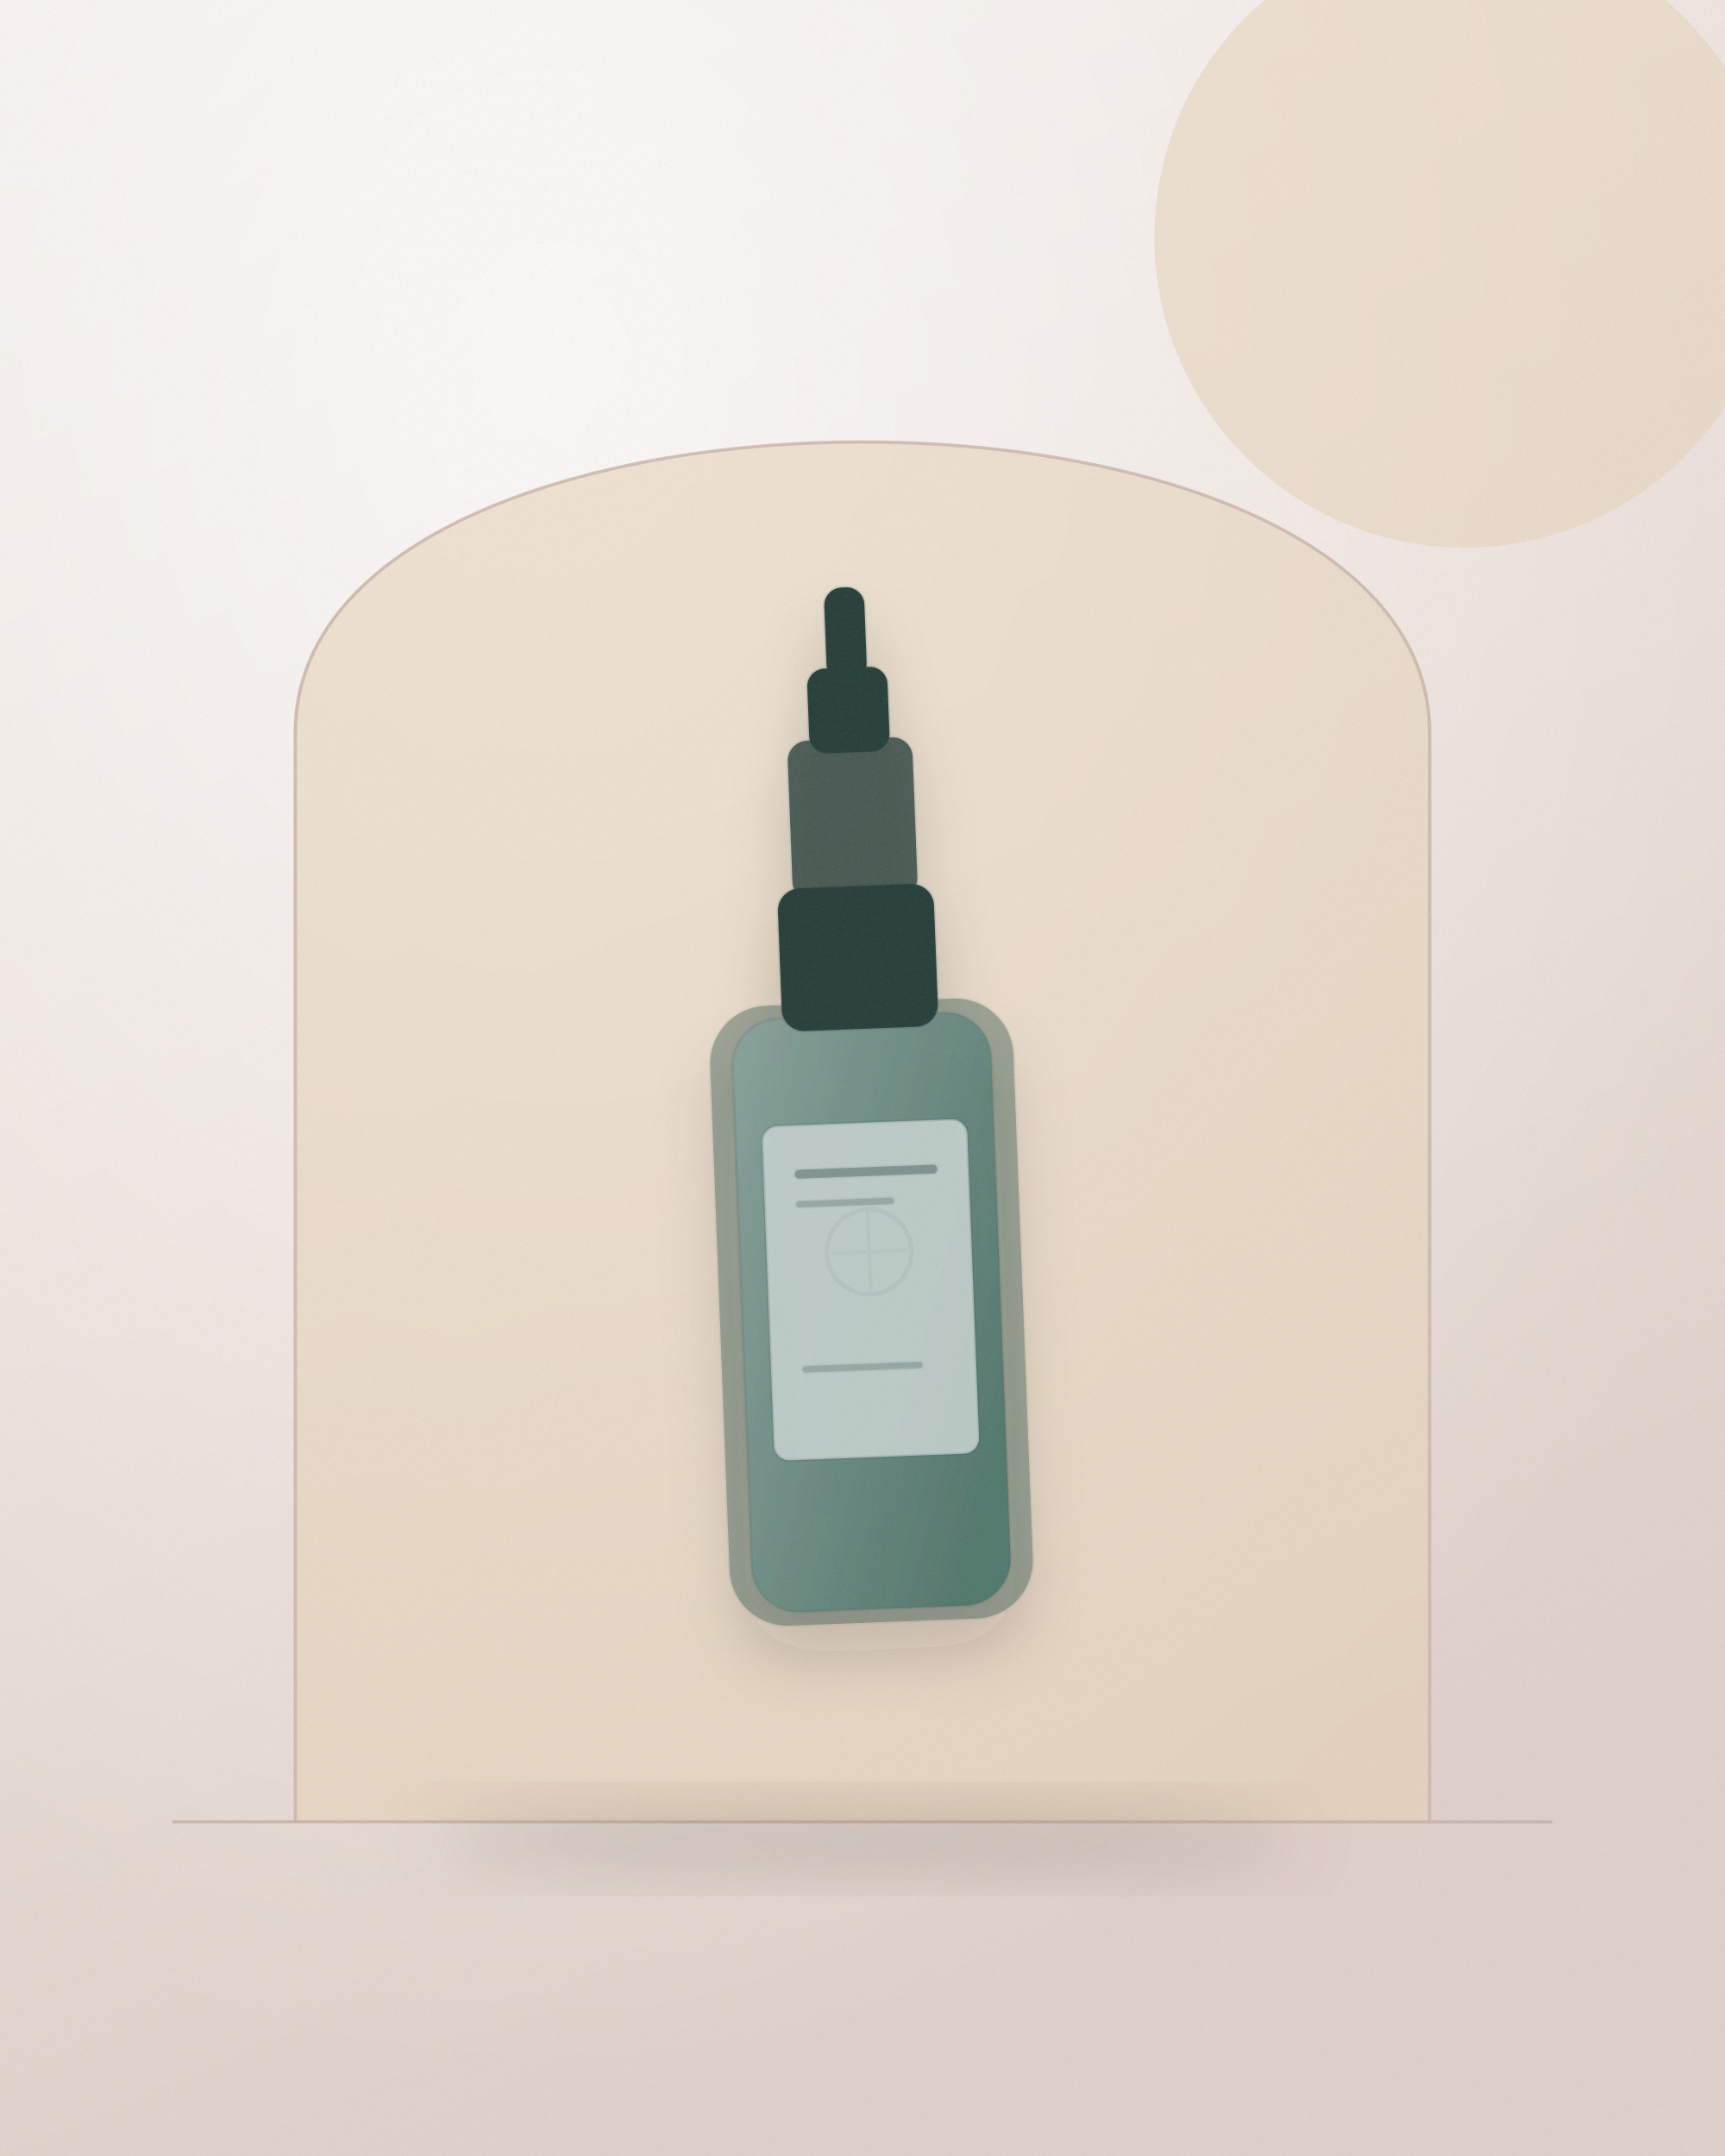
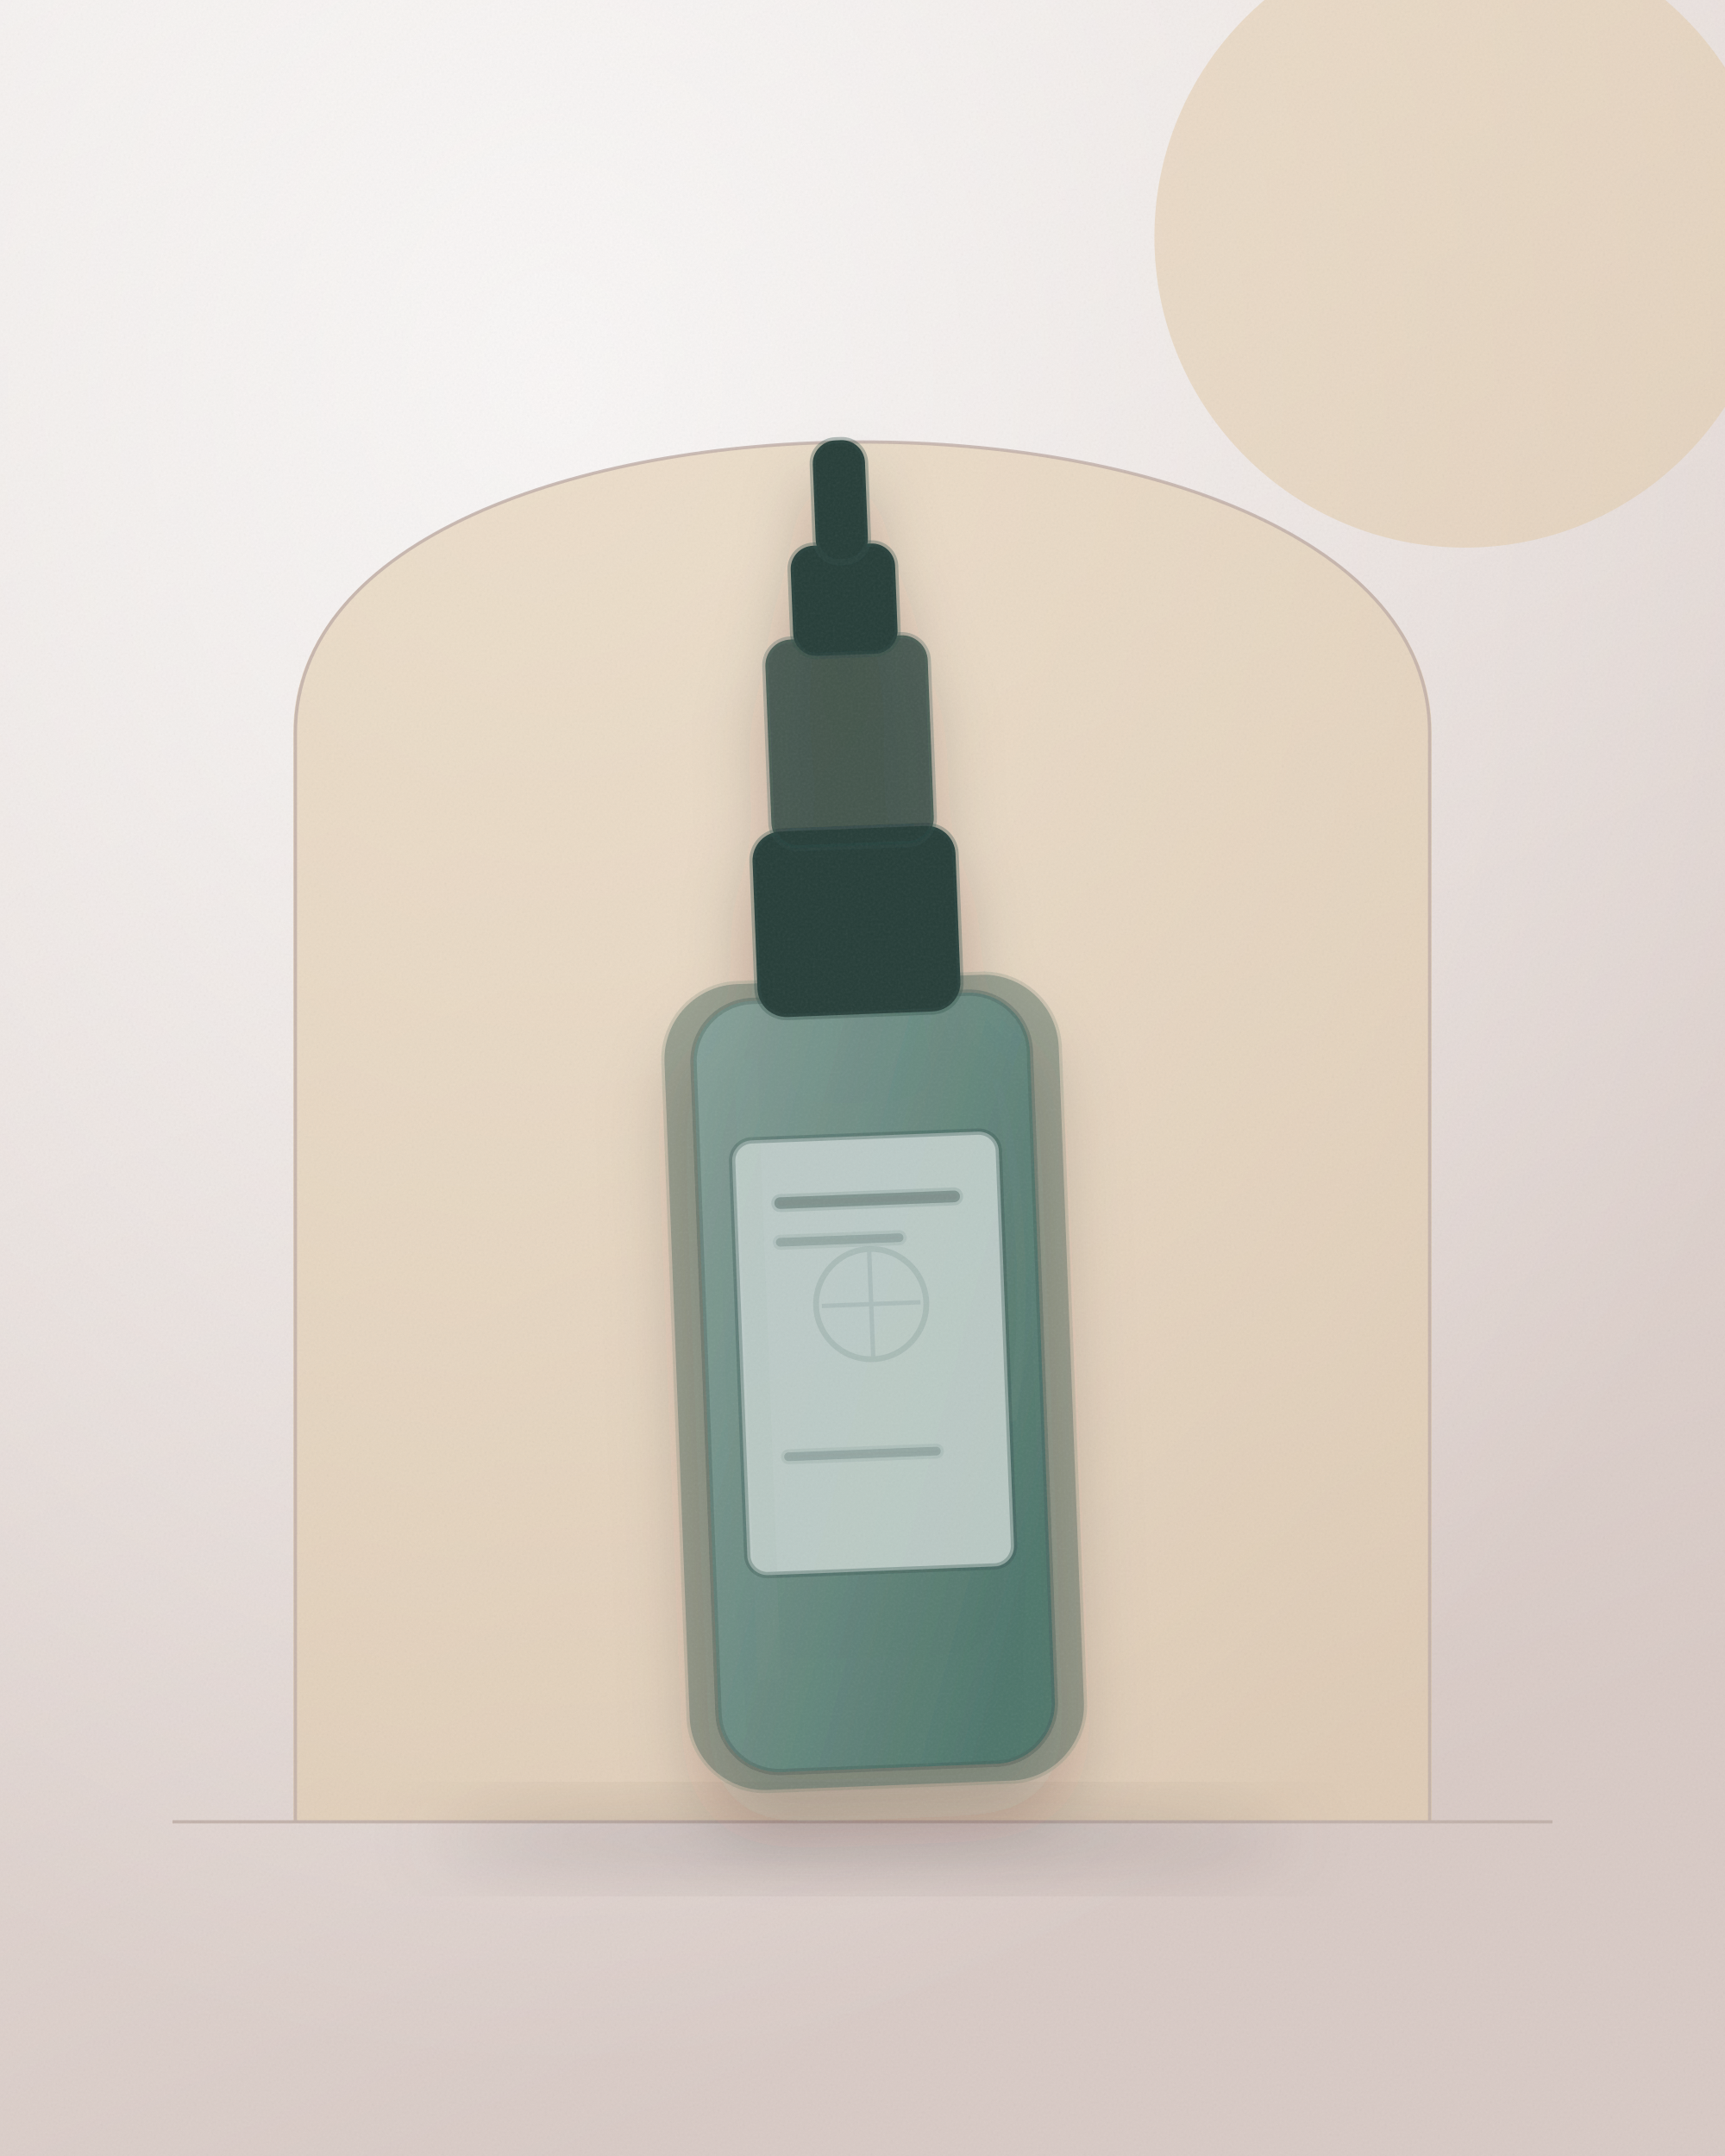
<svg xmlns="http://www.w3.org/2000/svg" viewBox="0 0 800 1000" width="800" height="1000" role="img">
  <defs>
    <linearGradient id="bg" x1="0" y1="0" x2="0.35" y2="1">
-       <stop offset="0" stop-color="#f3ece7" />
-       <stop offset="1" stop-color="#dfcfc8" />
+       <stop offset="0" stop-color="#efe9e6" />
+       <stop offset="1" stop-color="#d8cac5" />
    </linearGradient>
    <radialGradient id="glow" cx="32%" cy="18%" r="78%">
      <stop offset="0" stop-color="#ffffff" stop-opacity="0.72" />
      <stop offset="1" stop-color="#ffffff" stop-opacity="0" />
    </radialGradient>
    <linearGradient id="body" x1="0" y1="0" x2="1" y2="1">
      <stop offset="0" stop-color="#62877f" />
      <stop offset="0.55" stop-color="#447067" />
      <stop offset="1" stop-color="#385c54" />
    </linearGradient>
    <linearGradient id="bodySoft" x1="0" y1="0" x2="1" y2="0.7">
      <stop offset="0" stop-color="#84a19b" />
      <stop offset="1" stop-color="#447067" />
    </linearGradient>
    <linearGradient id="metal" x1="0" y1="0" x2="1" y2="1">
      <stop offset="0" stop-color="#f3eee2" />
      <stop offset="0.35" stop-color="#cdbfa6" />
      <stop offset="0.62" stop-color="#f8f3e8" />
      <stop offset="1" stop-color="#9d8b70" />
    </linearGradient>
    <filter id="grain">
      <feTurbulence type="fractalNoise" baseFrequency="0.86" numOctaves="2" stitchTiles="stitch" />
      <feColorMatrix type="saturate" values="0" />
      <feComponentTransfer>
        <feFuncA type="linear" slope="0.11" />
      </feComponentTransfer>
    </filter>
    <filter id="objectShadow" x="-30%" y="-30%" width="160%" height="170%">
-       <feDropShadow dx="0" dy="18" stdDeviation="14" flood-color="#312723" flood-opacity="0.2" />
+       <feDropShadow dx="0" dy="22" stdDeviation="16" flood-color="#2e2725" flood-opacity="0.28" />
    </filter>
    <filter id="blur">
      <feGaussianBlur stdDeviation="18" />
    </filter>
    <filter id="soft">
      <feGaussianBlur stdDeviation="4" />
    </filter>
  </defs>
  <rect width="800" height="1000" fill="url(#bg)" />
  <rect width="800" height="1000" fill="url(#glow)" />
-   <circle cx="679.372" cy="110" r="144" fill="#e6d2b6" opacity="0.55" />
-   <path d="M 136 845 L 136 340 C 136 160 664 160 664 340 L 664 845 Z" fill="#e6d2b6" opacity="0.58" />
-   <path d="M 137 845 L 137 340 C 137 160 663 160 663 340 L 663 845" fill="none" stroke="#c9b3aa" stroke-width="1.5" opacity="0.8" />
-   <line x1="80" y1="845" x2="720" y2="845" stroke="#c9b3aa" stroke-width="1.5" opacity="0.9" />
-   <ellipse cx="400" cy="853" rx="200" ry="22" fill="#312723" opacity="0.14" filter="url(#blur)" />
-   <g transform="translate(400 500) scale(1 1) translate(-400 -500)" filter="url(#objectShadow)" stroke="#32524b" stroke-opacity="0.16" stroke-width="1.4" stroke-linejoin="round">
-     <g transform="translate(400 500) rotate(-2.2) scale(1.035) translate(-400 -500)">
+   <circle cx="679.372" cy="110" r="144" fill="#e2cbaa" opacity="0.55" />
+   <path d="M 136 845 L 136 340 C 136 160 664 160 664 340 L 664 845 Z" fill="#e2cbaa" opacity="0.58" />
+   <path d="M 137 845 L 137 340 C 137 160 663 160 663 340 L 663 845" fill="none" stroke="#bfaea7" stroke-width="1.5" opacity="0.8" />
+   <line x1="80" y1="845" x2="720" y2="845" stroke="#bfaea7" stroke-width="1.5" opacity="0.9" />
+   <ellipse cx="400" cy="853" rx="200" ry="22" fill="#2e2725" opacity="0.14" filter="url(#blur)" />
+   <g transform="translate(400 500) scale(1 1) translate(-400 -500)" filter="url(#objectShadow)" stroke="#32524b" stroke-opacity="0.34" stroke-width="2.2" stroke-linejoin="round">
+     <g transform="translate(400 500) rotate(-2.2) scale(1.3455) translate(-400 -500)">
      <g>
        <rect x="332" y="466" width="136" height="278" rx="26" fill="#32524b" opacity="0.42" />
        <rect x="342" y="472" width="116" height="266" rx="21" fill="url(#bodySoft)" opacity="0.8" />
        <rect x="354" y="520" width="92" height="150" rx="7" fill="#c3d1ce" opacity="0.9" />
        <rect x="368" y="540" width="64" height="4" rx="2" fill="#253c38" opacity="0.4" />
        <rect x="368" y="554" width="44" height="3" rx="1.5" fill="#253c38" opacity="0.25" />
        <rect x="368" y="628" width="54" height="3" rx="1.5" fill="#253c38" opacity="0.25" />
        <rect x="365" y="414" width="70" height="64" rx="10" fill="#253c38" />
        <rect x="372" y="348" width="56" height="72" rx="9" fill="#253c38" opacity="0.8" />
        <rect x="382" y="316" width="36" height="38" rx="8" fill="#253c38" />
        <rect x="391" y="280" width="18" height="42" rx="8" fill="#253c38" />
        <path d="M360 492 L360 706" stroke="#84a19b" stroke-width="8" opacity="0.2" />
        <path d="M446 502 C454 538 454 584 447 620" fill="none" stroke="#84a19b" stroke-width="3" opacity="0.18" />
        <circle cx="400" cy="578" r="19" fill="none" stroke="#32524b" stroke-width="2" opacity="0.4" />
        <path d="M400 560 L400 596 M383 578 L417 578" stroke="#32524b" stroke-width="1.5" opacity="0.35" />
      </g>
    </g>
  </g>
  <rect width="800" height="1000" filter="url(#grain)" opacity="0.72" />
</svg>
